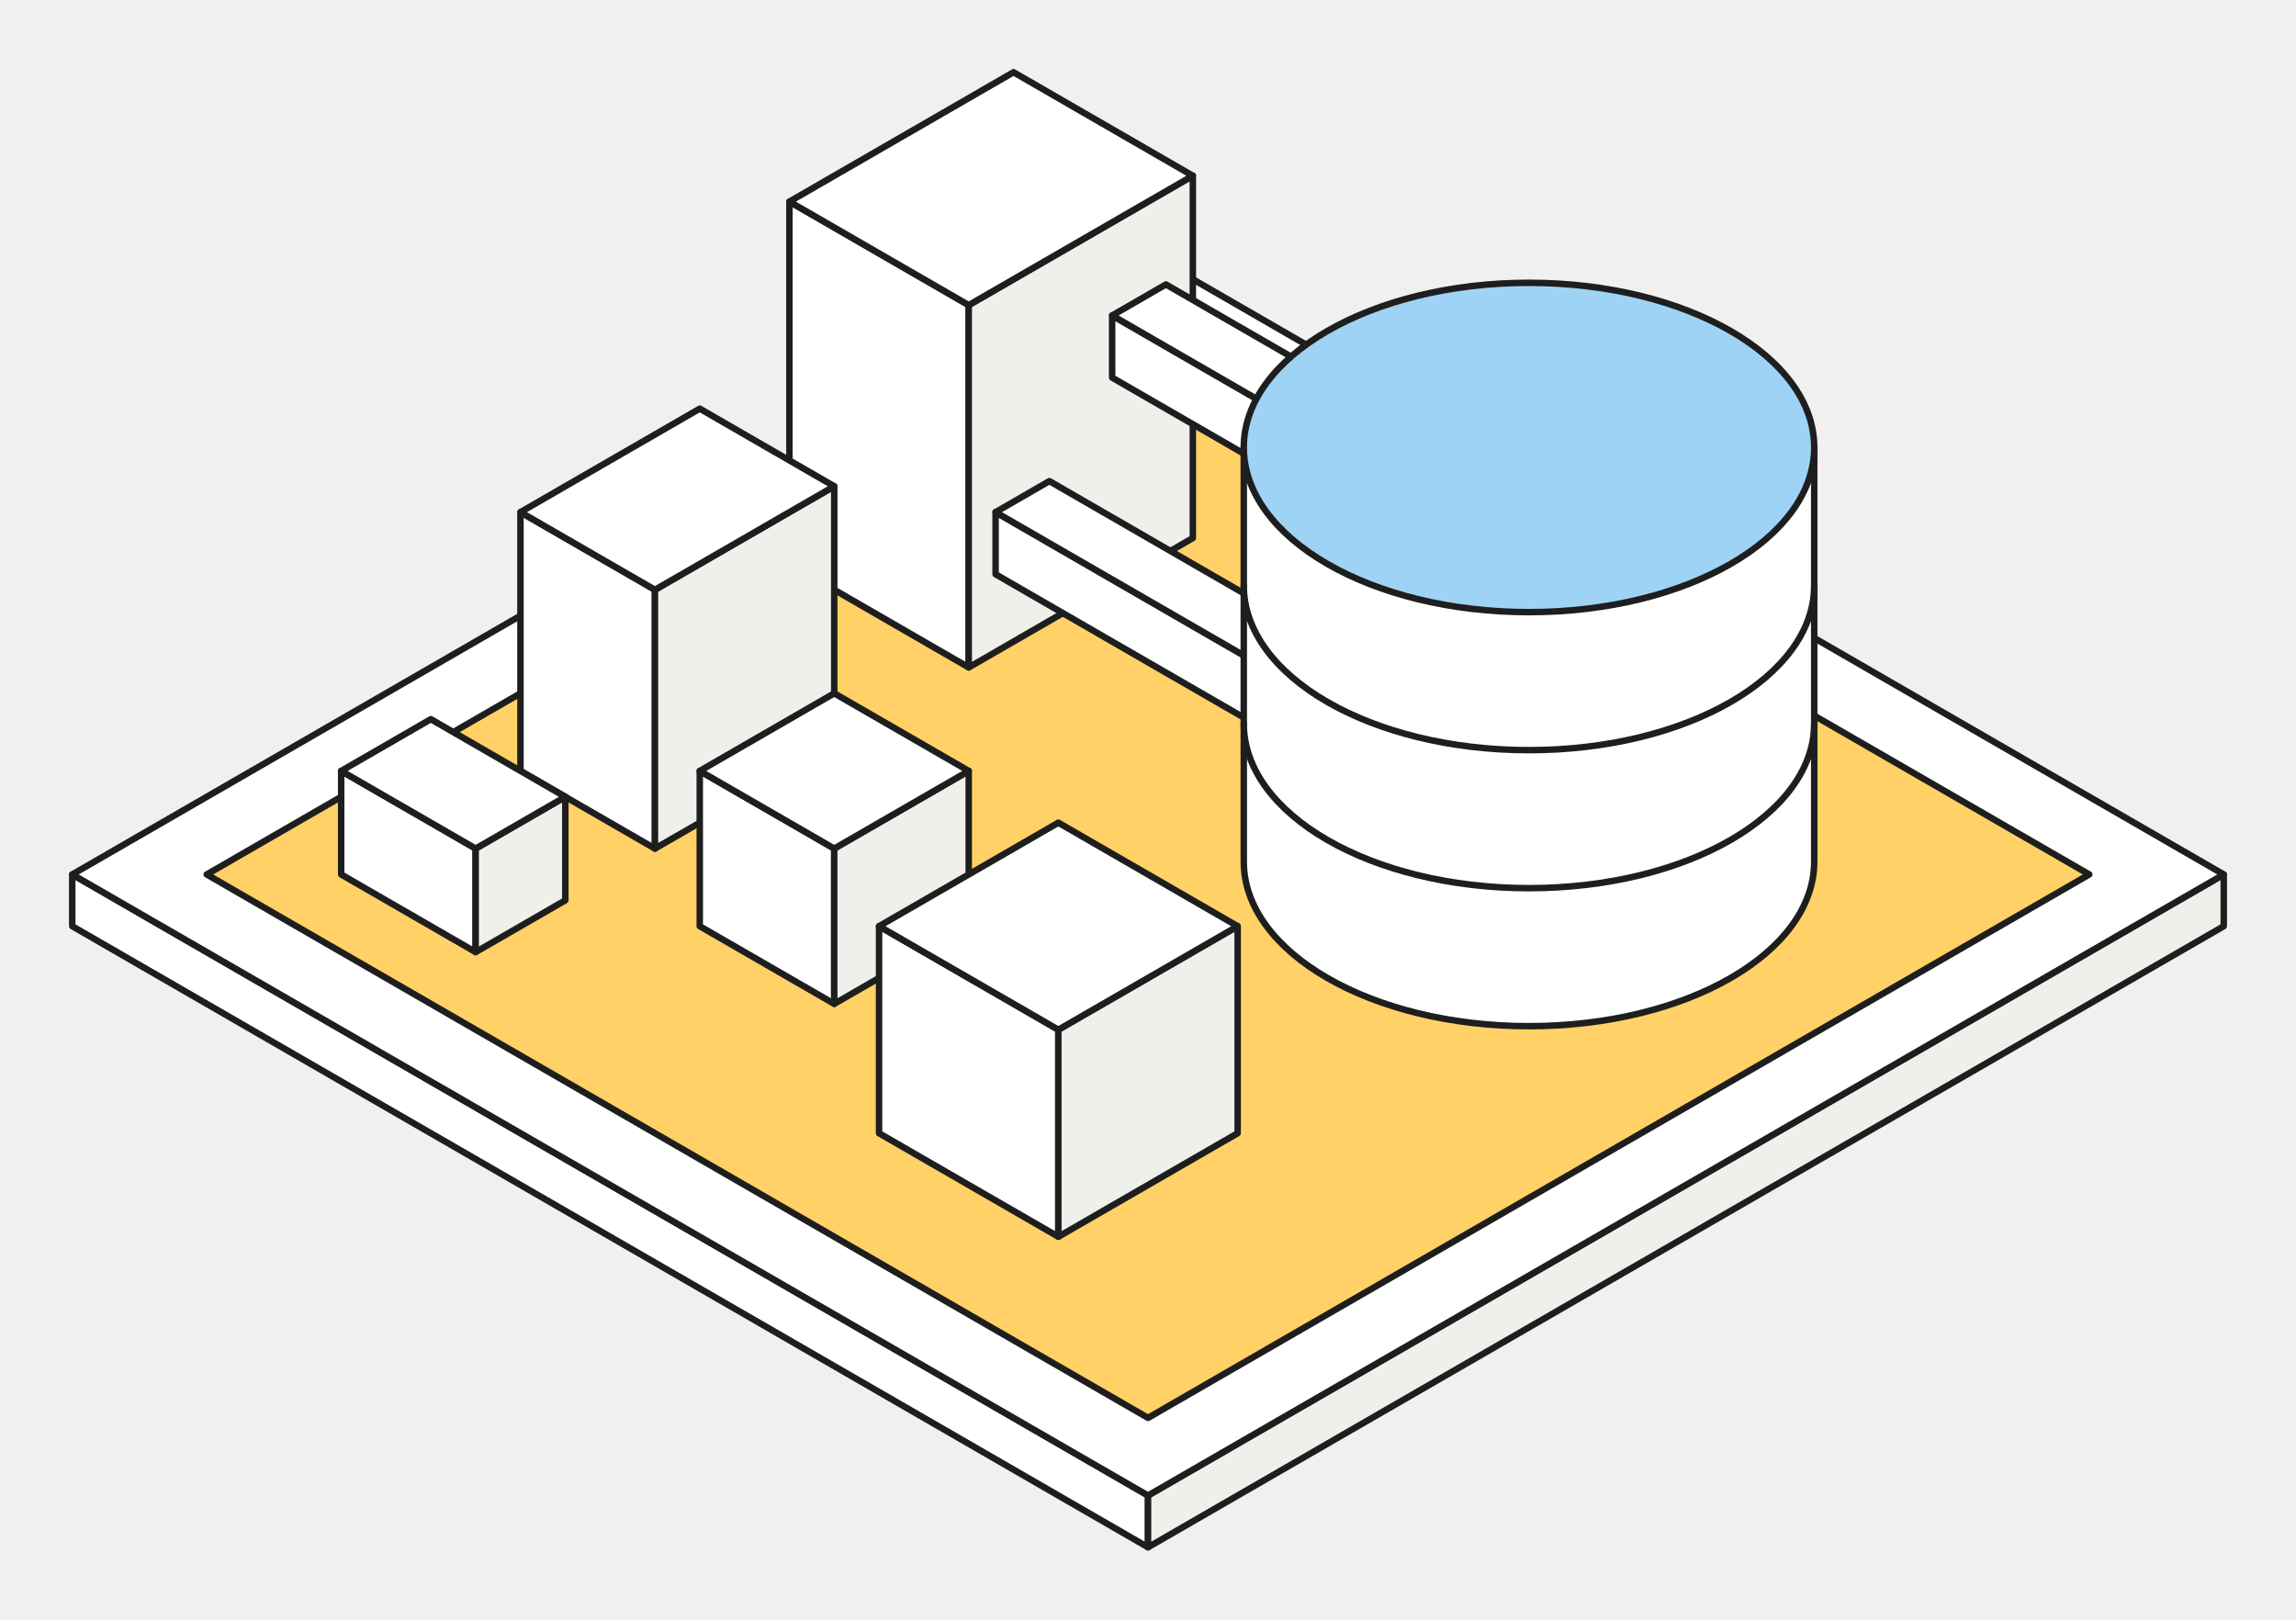
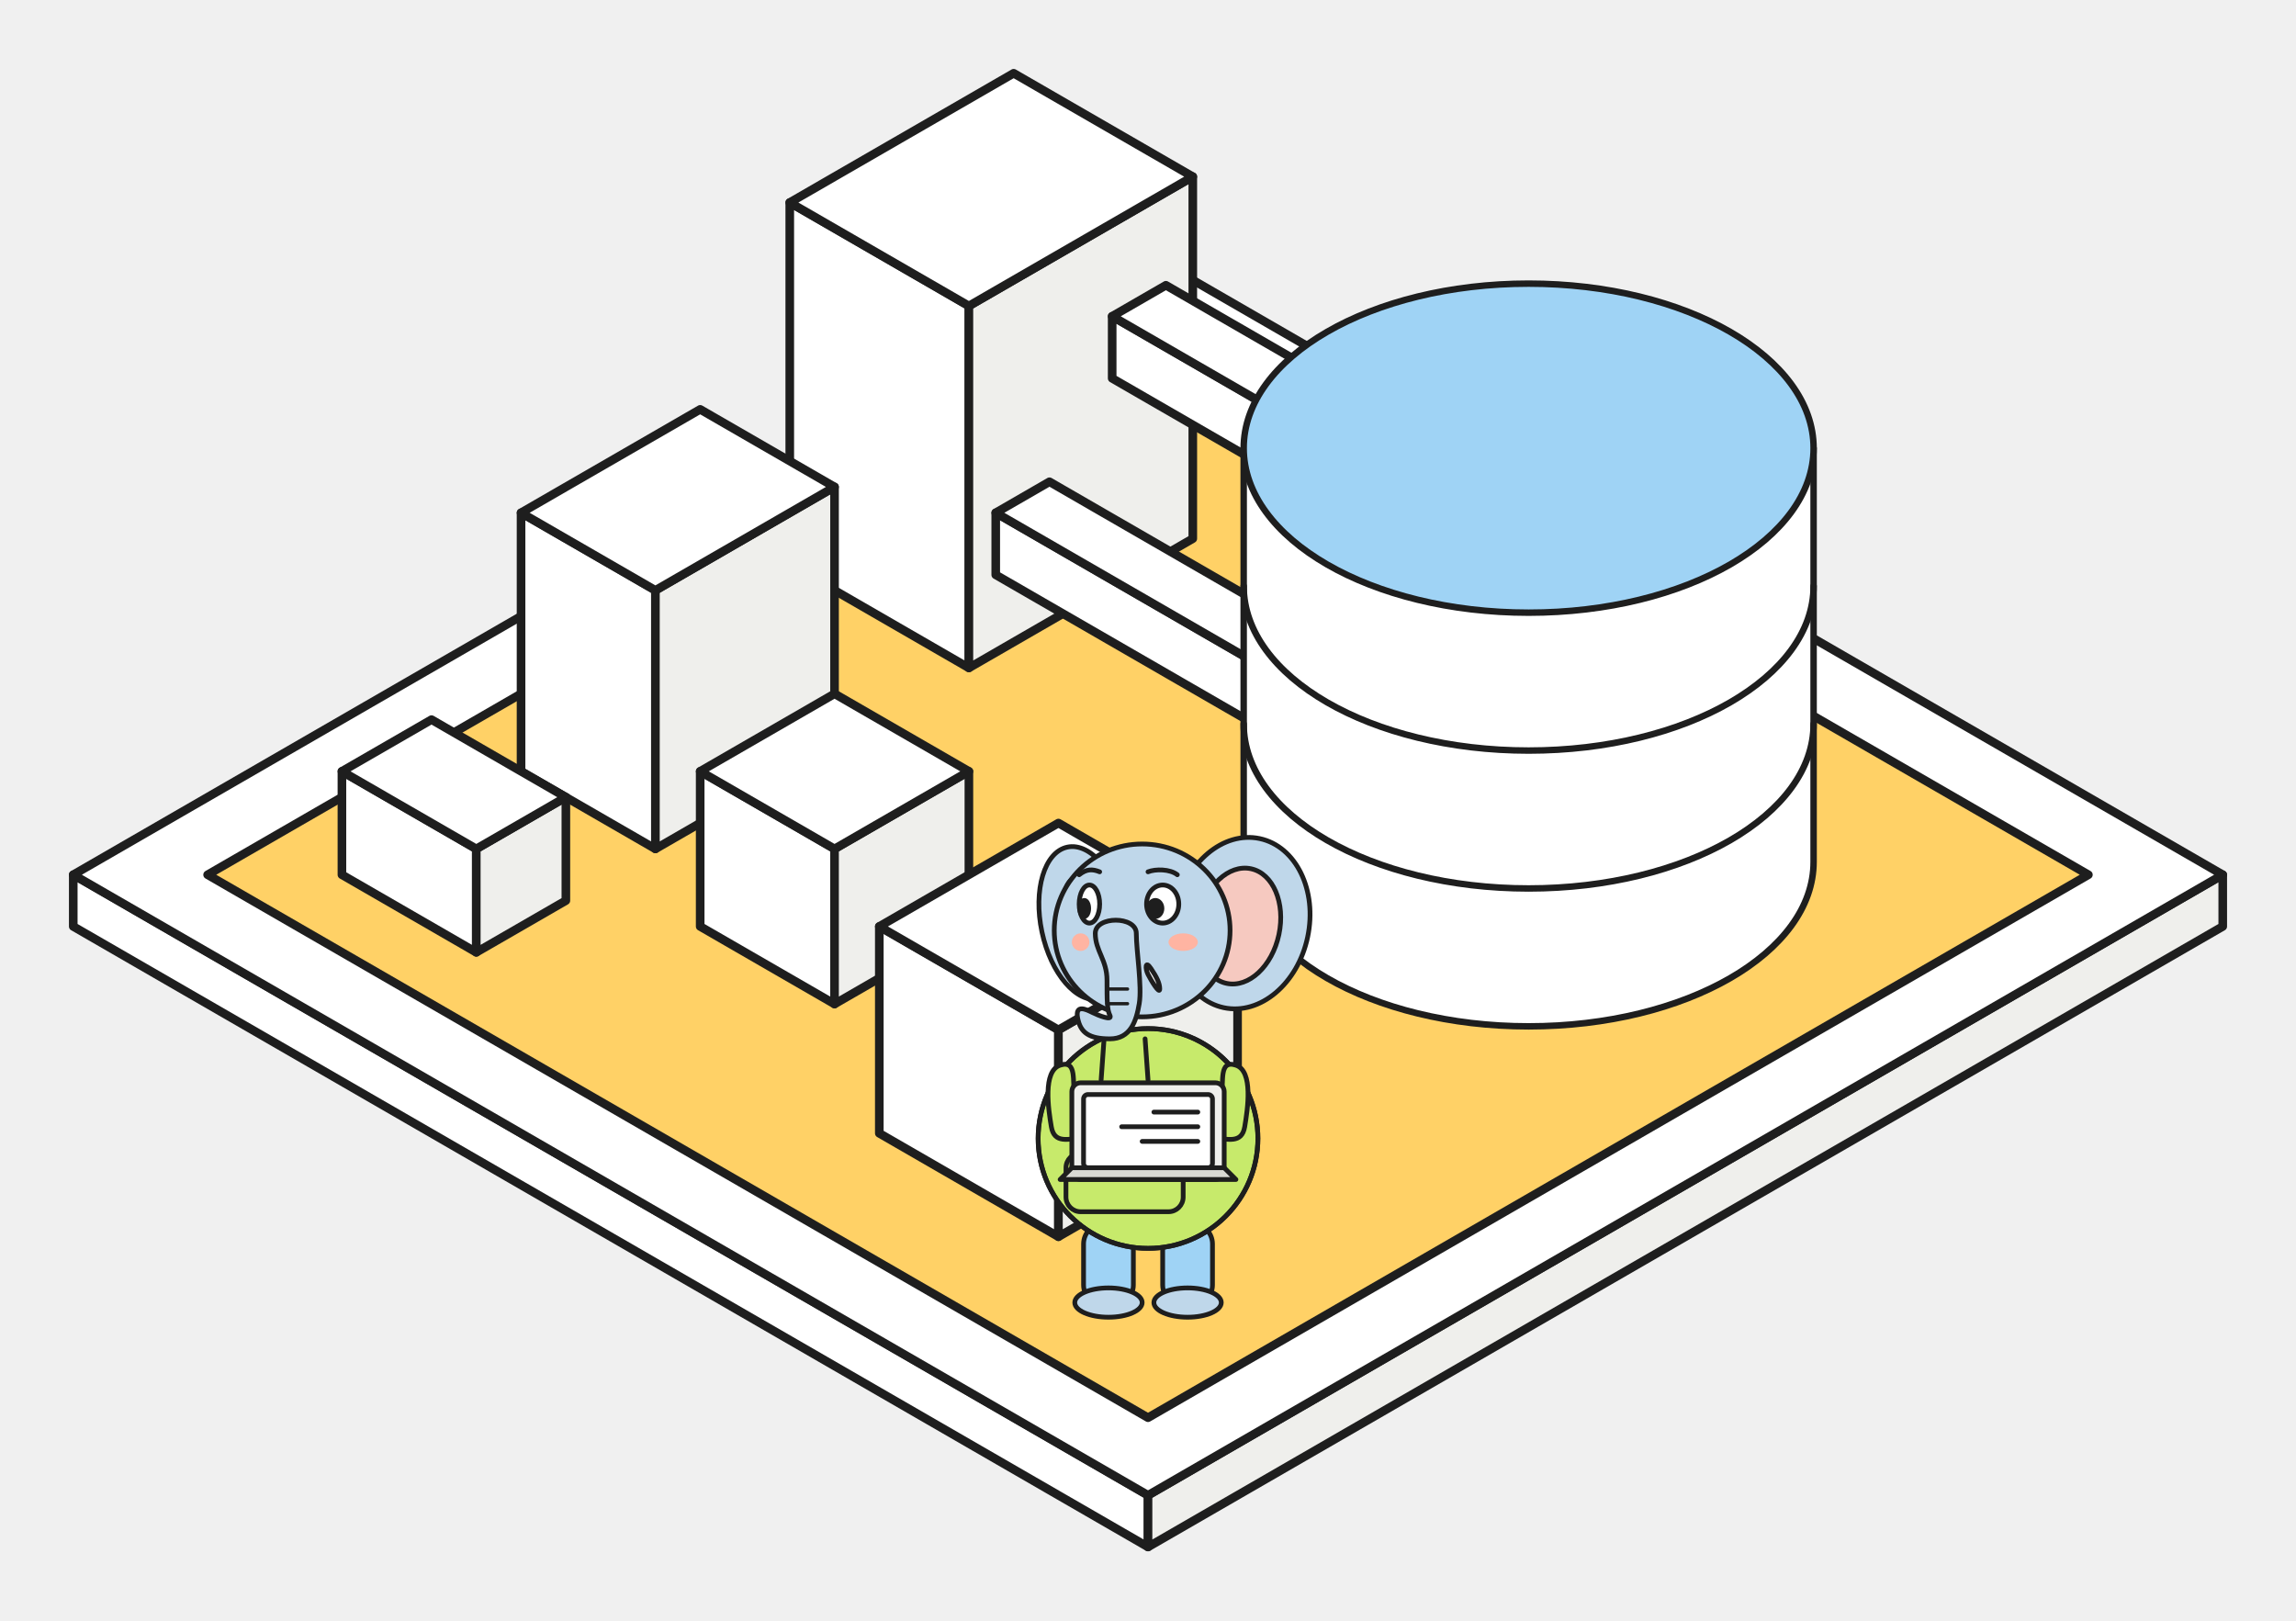
- <svg xmlns="http://www.w3.org/2000/svg" version="1.1" id="Layer_1" x="0px" y="0px" viewBox="0 0 532.33 375.5" enable-background="new 0 0 532.33 375.5" xml:space="preserve">
-   <polygon fill="#FFFFFF" stroke="#1E1E1E" stroke-width="1.5" stroke-linecap="round" stroke-linejoin="round" stroke-miterlimit="10" points="  16.75,214.75 266.17,358.75 266.17,346.75 16.75,202.75 " />
-   <polygon fill="#EFEFEC" stroke="#1E1E1E" stroke-width="1.5" stroke-linecap="round" stroke-linejoin="round" stroke-miterlimit="10" points="  515.58,214.75 266.17,358.75 266.17,346.75 515.58,202.75 " />
-   <polygon fill="#FFFFFF" stroke="#1E1E1E" stroke-width="1.5" stroke-linecap="round" stroke-linejoin="round" stroke-miterlimit="10" points="  266.17,58.75 515.58,202.75 266.17,346.75 16.75,202.75 " />
-   <polygon fill="#FFD166" stroke="#1E1E1E" stroke-width="1.5" stroke-linecap="round" stroke-linejoin="round" stroke-miterlimit="10" points="  266.17,76.75 484.4,202.75 266.17,328.75 47.93,202.75 " />
-   <polygon fill="#FFFFFF" stroke="#1E1E1E" stroke-width="1.5" stroke-linecap="round" stroke-linejoin="round" stroke-miterlimit="10" points="  183.03,130.75 224.6,154.75 224.6,70.75 183.03,46.75 " />
-   <polygon fill="#EFEFEC" stroke="#1E1E1E" stroke-width="1.5" stroke-linecap="round" stroke-linejoin="round" stroke-miterlimit="10" points="  276.56,124.75 224.6,154.75 224.6,70.75 276.56,40.75 " />
-   <polygon fill="#FFFFFF" stroke="#1E1E1E" stroke-width="1.5" stroke-linecap="round" stroke-linejoin="round" stroke-miterlimit="10" points="  234.99,16.75 276.56,40.75 224.6,70.75 183.03,46.75 " />
-   <polygon fill="#FFFFFF" stroke="#1E1E1E" stroke-width="1.5" stroke-linecap="round" stroke-linejoin="round" stroke-miterlimit="10" points="  257.85,87.55 325.4,126.55 325.4,112.15 257.85,73.15 " />
-   <polygon fill="#EFEFEC" stroke="#1E1E1E" stroke-width="1.5" stroke-linecap="round" stroke-linejoin="round" stroke-miterlimit="10" points="  337.87,119.35 325.4,126.55 325.4,112.15 337.87,104.95 " />
-   <polygon fill="#FFFFFF" stroke="#1E1E1E" stroke-width="1.5" stroke-linecap="round" stroke-linejoin="round" stroke-miterlimit="10" points="  270.32,65.95 337.87,104.95 325.4,112.15 257.85,73.15 " />
-   <polygon fill="#FFFFFF" stroke="#1E1E1E" stroke-width="1.5" stroke-linecap="round" stroke-linejoin="round" stroke-miterlimit="10" points="  230.83,133.15 298.38,172.15 298.38,157.75 230.83,118.75 " />
-   <polygon fill="#EFEFEC" stroke="#1E1E1E" stroke-width="1.5" stroke-linecap="round" stroke-linejoin="round" stroke-miterlimit="10" points="  310.85,164.95 298.38,172.15 298.38,157.75 310.85,150.55 " />
-   <polygon fill="#FFFFFF" stroke="#1E1E1E" stroke-width="1.5" stroke-linecap="round" stroke-linejoin="round" stroke-miterlimit="10" points="  243.3,111.55 310.85,150.55 298.38,157.75 230.83,118.75 " />
-   <polygon fill="#FFFFFF" stroke="#1E1E1E" stroke-width="1.5" stroke-linecap="round" stroke-linejoin="round" stroke-miterlimit="10" points="  120.67,178.75 151.85,196.75 151.85,136.75 120.67,118.75 " />
-   <polygon fill="#EFEFEC" stroke="#1E1E1E" stroke-width="1.5" stroke-linecap="round" stroke-linejoin="round" stroke-miterlimit="10" points="  193.42,172.75 151.85,196.75 151.85,136.75 193.42,112.75 " />
-   <polygon fill="#FFFFFF" stroke="#1E1E1E" stroke-width="1.5" stroke-linecap="round" stroke-linejoin="round" stroke-miterlimit="10" points="  162.24,94.75 193.42,112.75 151.85,136.75 120.67,118.75 " />
-   <path fill="#FFFFFF" stroke="#1E1E1E" stroke-width="1.5" stroke-linecap="round" stroke-linejoin="round" stroke-miterlimit="10" d="  M288.37,103.75v96c0,21.09,29.61,38.18,66.13,38.18s66.13-17.09,66.13-38.18v-96H288.37z" />
-   <path fill="none" stroke="#1E1E1E" stroke-width="1.5" stroke-linecap="round" stroke-linejoin="round" stroke-miterlimit="10" d="  M288.37,167.75c0,21.09,29.61,38.18,66.13,38.18s66.13-17.09,66.13-38.18" />
-   <path fill="none" stroke="#1E1E1E" stroke-width="1.5" stroke-linecap="round" stroke-linejoin="round" stroke-miterlimit="10" d="  M288.37,135.75c0,21.09,29.61,38.18,66.13,38.18s66.13-17.09,66.13-38.18" />
-   <ellipse fill="#9FD3F5" stroke="#1E1E1E" stroke-width="1.5" stroke-linecap="round" stroke-linejoin="round" stroke-miterlimit="10" cx="354.5" cy="103.75" rx="66.13" ry="38.18" />
-   <polygon fill="#FFFFFF" stroke="#1E1E1E" stroke-width="1.5" stroke-linecap="round" stroke-linejoin="round" stroke-miterlimit="10" points="  79.1,202.75 110.28,220.75 110.28,196.75 79.1,178.75 " />
-   <polygon fill="#EFEFEC" stroke="#1E1E1E" stroke-width="1.5" stroke-linecap="round" stroke-linejoin="round" stroke-miterlimit="10" points="  131.07,208.75 110.28,220.75 110.28,196.75 131.07,184.75 " />
-   <polygon fill="#FFFFFF" stroke="#1E1E1E" stroke-width="1.5" stroke-linecap="round" stroke-linejoin="round" stroke-miterlimit="10" points="  99.89,166.75 131.07,184.75 110.28,196.75 79.1,178.75 " />
-   <polygon fill="#FFFFFF" stroke="#1E1E1E" stroke-width="1.5" stroke-linecap="round" stroke-linejoin="round" stroke-miterlimit="10" points="  162.24,214.75 193.42,232.75 193.42,196.75 162.24,178.75 " />
-   <polygon fill="#EFEFEC" stroke="#1E1E1E" stroke-width="1.5" stroke-linecap="round" stroke-linejoin="round" stroke-miterlimit="10" points="  224.6,214.75 193.42,232.75 193.42,196.75 224.6,178.75 " />
-   <polygon fill="#FFFFFF" stroke="#1E1E1E" stroke-width="1.5" stroke-linecap="round" stroke-linejoin="round" stroke-miterlimit="10" points="  193.42,160.75 224.6,178.75 193.42,196.75 162.24,178.75 " />
-   <polygon fill="#FFFFFF" stroke="#1E1E1E" stroke-width="1.5" stroke-linecap="round" stroke-linejoin="round" stroke-miterlimit="10" points="  203.81,262.75 245.38,286.75 245.38,238.75 203.81,214.75 " />
-   <polygon fill="#EFEFEC" stroke="#1E1E1E" stroke-width="1.5" stroke-linecap="round" stroke-linejoin="round" stroke-miterlimit="10" points="  286.95,262.75 245.38,286.75 245.38,238.75 286.95,214.75 " />
-   <polygon fill="#FFFFFF" stroke="#1E1E1E" stroke-width="1.5" stroke-linecap="round" stroke-linejoin="round" stroke-miterlimit="10" points="  245.38,190.75 286.95,214.75 245.38,238.75 203.81,214.75 " />
+ <svg xmlns="http://www.w3.org/2000/svg" xmlns:xlink="http://www.w3.org/1999/xlink" version="1.1" id="Layer_1" x="0px" y="0px" viewBox="0 0 532.83 376" enable-background="new 0 0 532.83 376" xml:space="preserve">
+   <polygon fill="#FFFFFF" stroke="#1E1E1E" stroke-width="2" stroke-linecap="round" stroke-linejoin="round" stroke-miterlimit="10" points="  17,215 266.42,359 266.42,347 17,203 " />
+   <polygon fill="#EFEFEC" stroke="#1E1E1E" stroke-width="2" stroke-linecap="round" stroke-linejoin="round" stroke-miterlimit="10" points="  515.83,215 266.42,359 266.42,347 515.83,203 " />
+   <polygon fill="#FFFFFF" stroke="#1E1E1E" stroke-width="2" stroke-linecap="round" stroke-linejoin="round" stroke-miterlimit="10" points="  266.42,59 515.83,203 266.42,347 17,203 " />
+   <polygon fill="#FFD166" stroke="#1E1E1E" stroke-width="2" stroke-linecap="round" stroke-linejoin="round" stroke-miterlimit="10" points="  266.42,77 484.65,203 266.42,329 48.18,203 " />
+   <polygon fill="#FFFFFF" stroke="#1E1E1E" stroke-width="2" stroke-linecap="round" stroke-linejoin="round" stroke-miterlimit="10" points="  183.28,131 224.85,155 224.85,71 183.28,47 " />
+   <polygon fill="#EFEFEC" stroke="#1E1E1E" stroke-width="2" stroke-linecap="round" stroke-linejoin="round" stroke-miterlimit="10" points="  276.81,125 224.85,155 224.85,71 276.81,41 " />
+   <polygon fill="#FFFFFF" stroke="#1E1E1E" stroke-width="2" stroke-linecap="round" stroke-linejoin="round" stroke-miterlimit="10" points="  235.24,17 276.81,41 224.85,71 183.28,47 " />
+   <polygon fill="#FFFFFF" stroke="#1E1E1E" stroke-width="2" stroke-linecap="round" stroke-linejoin="round" stroke-miterlimit="10" points="  258.1,87.8 325.65,126.8 325.65,112.4 258.1,73.4 " />
+   <polygon fill="#EFEFEC" stroke="#1E1E1E" stroke-width="2" stroke-linecap="round" stroke-linejoin="round" stroke-miterlimit="10" points="  338.12,119.6 325.65,126.8 325.65,112.4 338.12,105.2 " />
+   <polygon fill="#FFFFFF" stroke="#1E1E1E" stroke-width="2" stroke-linecap="round" stroke-linejoin="round" stroke-miterlimit="10" points="  270.57,66.2 338.12,105.2 325.65,112.4 258.1,73.4 " />
+   <polygon fill="#FFFFFF" stroke="#1E1E1E" stroke-width="2" stroke-linecap="round" stroke-linejoin="round" stroke-miterlimit="10" points="  231.08,133.4 298.63,172.4 298.63,158 231.08,119 " />
+   <polygon fill="#EFEFEC" stroke="#1E1E1E" stroke-width="2" stroke-linecap="round" stroke-linejoin="round" stroke-miterlimit="10" points="  311.1,165.2 298.63,172.4 298.63,158 311.1,150.8 " />
+   <polygon fill="#FFFFFF" stroke="#1E1E1E" stroke-width="2" stroke-linecap="round" stroke-linejoin="round" stroke-miterlimit="10" points="  243.55,111.8 311.1,150.8 298.63,158 231.08,119 " />
+   <polygon fill="#FFFFFF" stroke="#1E1E1E" stroke-width="2" stroke-linecap="round" stroke-linejoin="round" stroke-miterlimit="10" points="  120.92,179 152.1,197 152.1,137 120.92,119 " />
+   <polygon fill="#EFEFEC" stroke="#1E1E1E" stroke-width="2" stroke-linecap="round" stroke-linejoin="round" stroke-miterlimit="10" points="  193.67,173 152.1,197 152.1,137 193.67,113 " />
+   <polygon fill="#FFFFFF" stroke="#1E1E1E" stroke-width="2" stroke-linecap="round" stroke-linejoin="round" stroke-miterlimit="10" points="  162.49,95 193.67,113 152.1,137 120.92,119 " />
+   <path fill="#FFFFFF" stroke="#1E1E1E" stroke-width="1.5" stroke-linecap="round" stroke-linejoin="round" stroke-miterlimit="10" d="  M288.62,104v96c0,21.09,29.61,38.18,66.13,38.18s66.13-17.09,66.13-38.18v-96H288.62z" />
+   <path fill="none" stroke="#1E1E1E" stroke-width="1.5" stroke-linecap="round" stroke-linejoin="round" stroke-miterlimit="10" d="  M288.62,168c0,21.09,29.61,38.18,66.13,38.18s66.13-17.09,66.13-38.18" />
+   <path fill="none" stroke="#1E1E1E" stroke-width="1.5" stroke-linecap="round" stroke-linejoin="round" stroke-miterlimit="10" d="  M288.62,136c0,21.09,29.61,38.18,66.13,38.18s66.13-17.09,66.13-38.18" />
+   <ellipse fill="#9FD3F5" stroke="#1E1E1E" stroke-width="1.5" stroke-linecap="round" stroke-linejoin="round" stroke-miterlimit="10" cx="354.75" cy="104" rx="66.13" ry="38.18" />
+   <polygon fill="#FFFFFF" stroke="#1E1E1E" stroke-width="2" stroke-linecap="round" stroke-linejoin="round" stroke-miterlimit="10" points="  79.35,203 110.53,221 110.53,197 79.35,179 " />
+   <polygon fill="#EFEFEC" stroke="#1E1E1E" stroke-width="2" stroke-linecap="round" stroke-linejoin="round" stroke-miterlimit="10" points="  131.32,209 110.53,221 110.53,197 131.32,185 " />
+   <polygon fill="#FFFFFF" stroke="#1E1E1E" stroke-width="2" stroke-linecap="round" stroke-linejoin="round" stroke-miterlimit="10" points="  100.14,167 131.32,185 110.53,197 79.35,179 " />
+   <polygon fill="#FFFFFF" stroke="#1E1E1E" stroke-width="2" stroke-linecap="round" stroke-linejoin="round" stroke-miterlimit="10" points="  162.49,215 193.67,233 193.67,197 162.49,179 " />
+   <polygon fill="#EFEFEC" stroke="#1E1E1E" stroke-width="2" stroke-linecap="round" stroke-linejoin="round" stroke-miterlimit="10" points="  224.85,215 193.67,233 193.67,197 224.85,179 " />
+   <polygon fill="#FFFFFF" stroke="#1E1E1E" stroke-width="2" stroke-linecap="round" stroke-linejoin="round" stroke-miterlimit="10" points="  193.67,161 224.85,179 193.67,197 162.49,179 " />
+   <polygon fill="#FFFFFF" stroke="#1E1E1E" stroke-width="2" stroke-linecap="round" stroke-linejoin="round" stroke-miterlimit="10" points="  204.06,263 245.63,287 245.63,239 204.06,215 " />
+   <polygon fill="#EFEFEC" stroke="#1E1E1E" stroke-width="2" stroke-linecap="round" stroke-linejoin="round" stroke-miterlimit="10" points="  287.2,263 245.63,287 245.63,239 287.2,215 " />
+   <polygon fill="#FFFFFF" stroke="#1E1E1E" stroke-width="2" stroke-linecap="round" stroke-linejoin="round" stroke-miterlimit="10" points="  245.63,191 287.2,215 245.63,239 204.06,215 " />
+   <g>
+     <rect x="266.4" y="304.98" fill="none" width="0.03" height="0.03" />
+     <path fill="#9FD3F5" stroke="#1E1E1E" stroke-width="1.1" stroke-linecap="round" stroke-linejoin="round" stroke-miterlimit="10" d="   M281.38,298.2v-9.52c0-2.62-2.14-4.76-4.76-4.76h-2.04c-2.62,0-4.76,2.14-4.76,4.76v9.52c0,2.62,2.14,4.76,4.76,4.76h2.04   C279.23,302.96,281.38,300.82,281.38,298.2z" />
+     <path fill="#9FD3F5" stroke="#1E1E1E" stroke-width="1.1" stroke-linecap="round" stroke-linejoin="round" stroke-miterlimit="10" d="   M263.02,298.2v-9.52c0-2.62-2.14-4.76-4.76-4.76h-2.04c-2.62,0-4.76,2.14-4.76,4.76v9.52c0,2.62,2.14,4.76,4.76,4.76h2.04   C260.87,302.96,263.02,300.82,263.02,298.2z" />
+     <ellipse fill="#BFD7EA" stroke="#1E1E1E" stroke-width="1.1" stroke-linecap="round" stroke-linejoin="round" stroke-miterlimit="10" cx="275.6" cy="302.28" rx="7.82" ry="3.4" />
+     <ellipse fill="#BFD7EA" stroke="#1E1E1E" stroke-width="1.1" stroke-linecap="round" stroke-linejoin="round" stroke-miterlimit="10" cx="257.24" cy="302.28" rx="7.82" ry="3.4" />
+     <circle fill="#C7EA6B" stroke="#1E1E1E" stroke-width="1.1" stroke-linecap="round" stroke-linejoin="round" stroke-miterlimit="10" cx="266.42" cy="264.2" r="25.5" />
+     <g>
+       <defs>
+         <circle id="SVGID_1_" cx="266.42" cy="264.2" r="25.5" />
+       </defs>
+       <clipPath id="SVGID_2_">
+         <use xlink:href="#SVGID_1_" overflow="visible" />
+       </clipPath>
+       <path clip-path="url(#SVGID_2_)" fill="#C7EA6B" stroke="#1E1E1E" stroke-width="1.1" stroke-linecap="round" stroke-linejoin="round" stroke-miterlimit="10" d="    M274.58,277.8V271c0-1.87-1.53-3.4-3.4-3.4h-20.4c-1.87,0-3.4,1.53-3.4,3.4v6.8c0,1.87,1.53,3.4,3.4,3.4h20.4    C273.05,281.2,274.58,279.67,274.58,277.8z" />
+     </g>
+     <circle fill="none" stroke="#1E1E1E" stroke-width="1.1" stroke-linecap="round" stroke-linejoin="round" stroke-miterlimit="10" cx="266.42" cy="264.2" r="25.5" />
+     <line fill="none" stroke="#1E1E1E" stroke-width="1.1" stroke-linecap="round" stroke-linejoin="round" stroke-miterlimit="10" x1="265.74" y1="241.08" x2="266.42" y2="250.6" />
+     <line fill="none" stroke="#1E1E1E" stroke-width="1.1" stroke-linecap="round" stroke-linejoin="round" stroke-miterlimit="10" x1="256.22" y1="241.08" x2="255.54" y2="250.6" />
+     <path fill="#C7EA6B" stroke="#1E1E1E" stroke-width="1.1" stroke-linecap="round" stroke-linejoin="round" stroke-miterlimit="10" d="   M286.82,247.2c4.08,1.36,2.72,10.2,2.04,14.28c-0.68,4.08-4.08,2.72-6.8,2.72s0.68-7.48,1.36-10.2S282.74,245.84,286.82,247.2z" />
+     <path fill="#C7EA6B" stroke="#1E1E1E" stroke-width="1.1" stroke-linecap="round" stroke-linejoin="round" stroke-miterlimit="10" d="   M246.02,247.2c-4.08,1.36-2.72,10.2-2.04,14.28c0.68,4.08,4.08,2.72,6.8,2.72s-0.68-7.48-1.36-10.2   C248.74,251.28,250.1,245.84,246.02,247.2z" />
+     <path fill="#EFEFEC" stroke="#1E1E1E" stroke-width="1.1" stroke-linecap="round" stroke-linejoin="round" stroke-miterlimit="10" d="   M284.1,271.68v-18.36c0-1.12-0.92-2.04-2.04-2.04h-31.28c-1.12,0-2.04,0.92-2.04,2.04v18.36c0,1.12,0.92,2.04,2.04,2.04h31.28   C283.18,273.72,284.1,272.8,284.1,271.68z" />
+     <path fill="#FFFFFF" stroke="#1E1E1E" stroke-width="1.1" stroke-linecap="round" stroke-linejoin="round" stroke-miterlimit="10" d="   M281.38,269.98v-14.96c0-0.56-0.46-1.02-1.02-1.02h-27.88c-0.56,0-1.02,0.46-1.02,1.02v14.96c0,0.56,0.46,1.02,1.02,1.02h27.88   C280.92,271,281.38,270.54,281.38,269.98z" />
+     <line fill="none" stroke="#1E1E1E" stroke-width="1.1" stroke-linecap="round" stroke-linejoin="round" stroke-miterlimit="10" x1="277.98" y1="258.08" x2="267.78" y2="258.08" />
+     <line fill="none" stroke="#1E1E1E" stroke-width="1.1" stroke-linecap="round" stroke-linejoin="round" stroke-miterlimit="10" x1="277.98" y1="261.48" x2="260.3" y2="261.48" />
+     <line fill="none" stroke="#1E1E1E" stroke-width="1.1" stroke-linecap="round" stroke-linejoin="round" stroke-miterlimit="10" x1="277.98" y1="264.88" x2="265.06" y2="264.88" />
+     <polygon fill="#D9D9D4" stroke="#1E1E1E" stroke-width="1.1" stroke-linecap="round" stroke-linejoin="round" stroke-miterlimit="10" points="   286.82,273.72 246.02,273.72 248.74,271 284.1,271  " />
+     <ellipse transform="matrix(0.2079 -0.9781 0.9781 0.2079 18.7215 451.5591)" fill="#BFD7EA" stroke="#1E1E1E" stroke-width="1.1" stroke-linecap="round" stroke-linejoin="round" stroke-miterlimit="10" cx="288.18" cy="214.22" rx="20.06" ry="15.64" />
+     <ellipse transform="matrix(0.2079 -0.9781 0.9781 0.2079 17.5178 451.4326)" fill="#F6C9C0" stroke="#1E1E1E" stroke-width="1.1" stroke-linecap="round" stroke-linejoin="round" stroke-miterlimit="10" cx="287.5" cy="214.9" rx="13.6" ry="9.52" />
+     <ellipse transform="matrix(0.9781 -0.2079 0.2079 0.9781 -39.0439 56.9617)" fill="#BFD7EA" stroke="#1E1E1E" stroke-width="1.1" stroke-linecap="round" stroke-linejoin="round" stroke-miterlimit="10" cx="251.46" cy="214.22" rx="9.86" ry="18.02" />
+     <ellipse transform="matrix(0.9781 -0.2079 0.2079 0.9781 -39.1705 57.118)" fill="#F6C9C0" stroke="#1E1E1E" stroke-width="1.1" stroke-linecap="round" stroke-linejoin="round" stroke-miterlimit="10" cx="252.14" cy="214.9" rx="5.1" ry="11.56" />
+     <ellipse fill="#BFD7EA" stroke="#1E1E1E" stroke-width="1.1" stroke-linecap="round" stroke-linejoin="round" stroke-miterlimit="10" cx="265.06" cy="215.92" rx="20.4" ry="20.06" />
+     <path fill="#BFD7EA" stroke="#1E1E1E" stroke-width="1.1" stroke-linecap="round" stroke-linejoin="round" stroke-miterlimit="10" d="   M263.7,216.6c0,4.08,1.36,12.24,0.68,16.32c-0.68,4.08-2.04,8.16-6.8,8.16s-6.8-1.36-7.48-4.76c-0.68-3.4,2.04-2.04,3.4-1.36   c1.36,0.68,4.76,2.04,4.08,0.68s-0.68-3.4-0.68-8.16c0-4.76-2.72-6.8-2.72-10.88C254.18,212.52,263.7,212.52,263.7,216.6z" />
+     <line fill="none" stroke="#1E1E1E" stroke-width="0.77" stroke-linecap="round" stroke-linejoin="round" stroke-miterlimit="10" x1="261.66" y1="229.52" x2="256.9" y2="229.52" />
+     <line fill="none" stroke="#1E1E1E" stroke-width="0.77" stroke-linecap="round" stroke-linejoin="round" stroke-miterlimit="10" x1="261.66" y1="232.92" x2="256.9" y2="232.92" />
+     <ellipse fill="#FFFFFF" stroke="#1E1E1E" stroke-width="1.1" stroke-linecap="round" stroke-linejoin="round" stroke-miterlimit="10" cx="269.82" cy="209.8" rx="3.74" ry="4.42" />
+     <ellipse fill="#FFFFFF" stroke="#1E1E1E" stroke-width="1.1" stroke-linecap="round" stroke-linejoin="round" stroke-miterlimit="10" cx="252.82" cy="209.8" rx="2.38" ry="4.42" />
+     <ellipse fill="#1E1E1E" stroke="#1E1E1E" stroke-width="1.1" stroke-linecap="round" stroke-linejoin="round" stroke-miterlimit="10" cx="268.12" cy="210.82" rx="1.53" ry="1.87" />
+     <ellipse fill="#1E1E1E" stroke="#1E1E1E" stroke-width="1.1" stroke-linecap="round" stroke-linejoin="round" stroke-miterlimit="10" cx="251.63" cy="210.82" rx="1.02" ry="1.87" />
+     <path fill="none" stroke="#1E1E1E" stroke-width="1.1" stroke-linecap="round" stroke-linejoin="round" stroke-miterlimit="10" d="   M273.22,203c-1.7-1.36-5.1-1.36-6.8-0.68" />
+     <path fill="none" stroke="#1E1E1E" stroke-width="1.1" stroke-linecap="round" stroke-linejoin="round" stroke-miterlimit="10" d="   M255.2,202.32c-1.7-0.68-3.06-0.68-4.76,0.68" />
+     <ellipse fill="#FFB4A2" cx="274.58" cy="218.64" rx="3.4" ry="2.04" />
+     <circle fill="#FFB4A2" cx="250.78" cy="218.64" r="2.04" />
+     <path fill="#FFFFFF" stroke="#1E1E1E" stroke-width="1.1" stroke-linecap="round" stroke-linejoin="round" stroke-miterlimit="10" d="   M267.1,224.76c1.36,2.04,2.04,3.4,2.04,4.76s-2.04-2.04-2.72-3.4S265.74,222.72,267.1,224.76z" />
+   </g>
  <g>
</g>
  <g>
</g>
  <g>
</g>
  <g>
</g>
  <g>
</g>
  <g>
</g>
  <g>
</g>
  <g>
</g>
  <g>
</g>
  <g>
</g>
  <g>
</g>
  <g>
</g>
  <g>
</g>
  <g>
</g>
  <g>
</g>
</svg>
